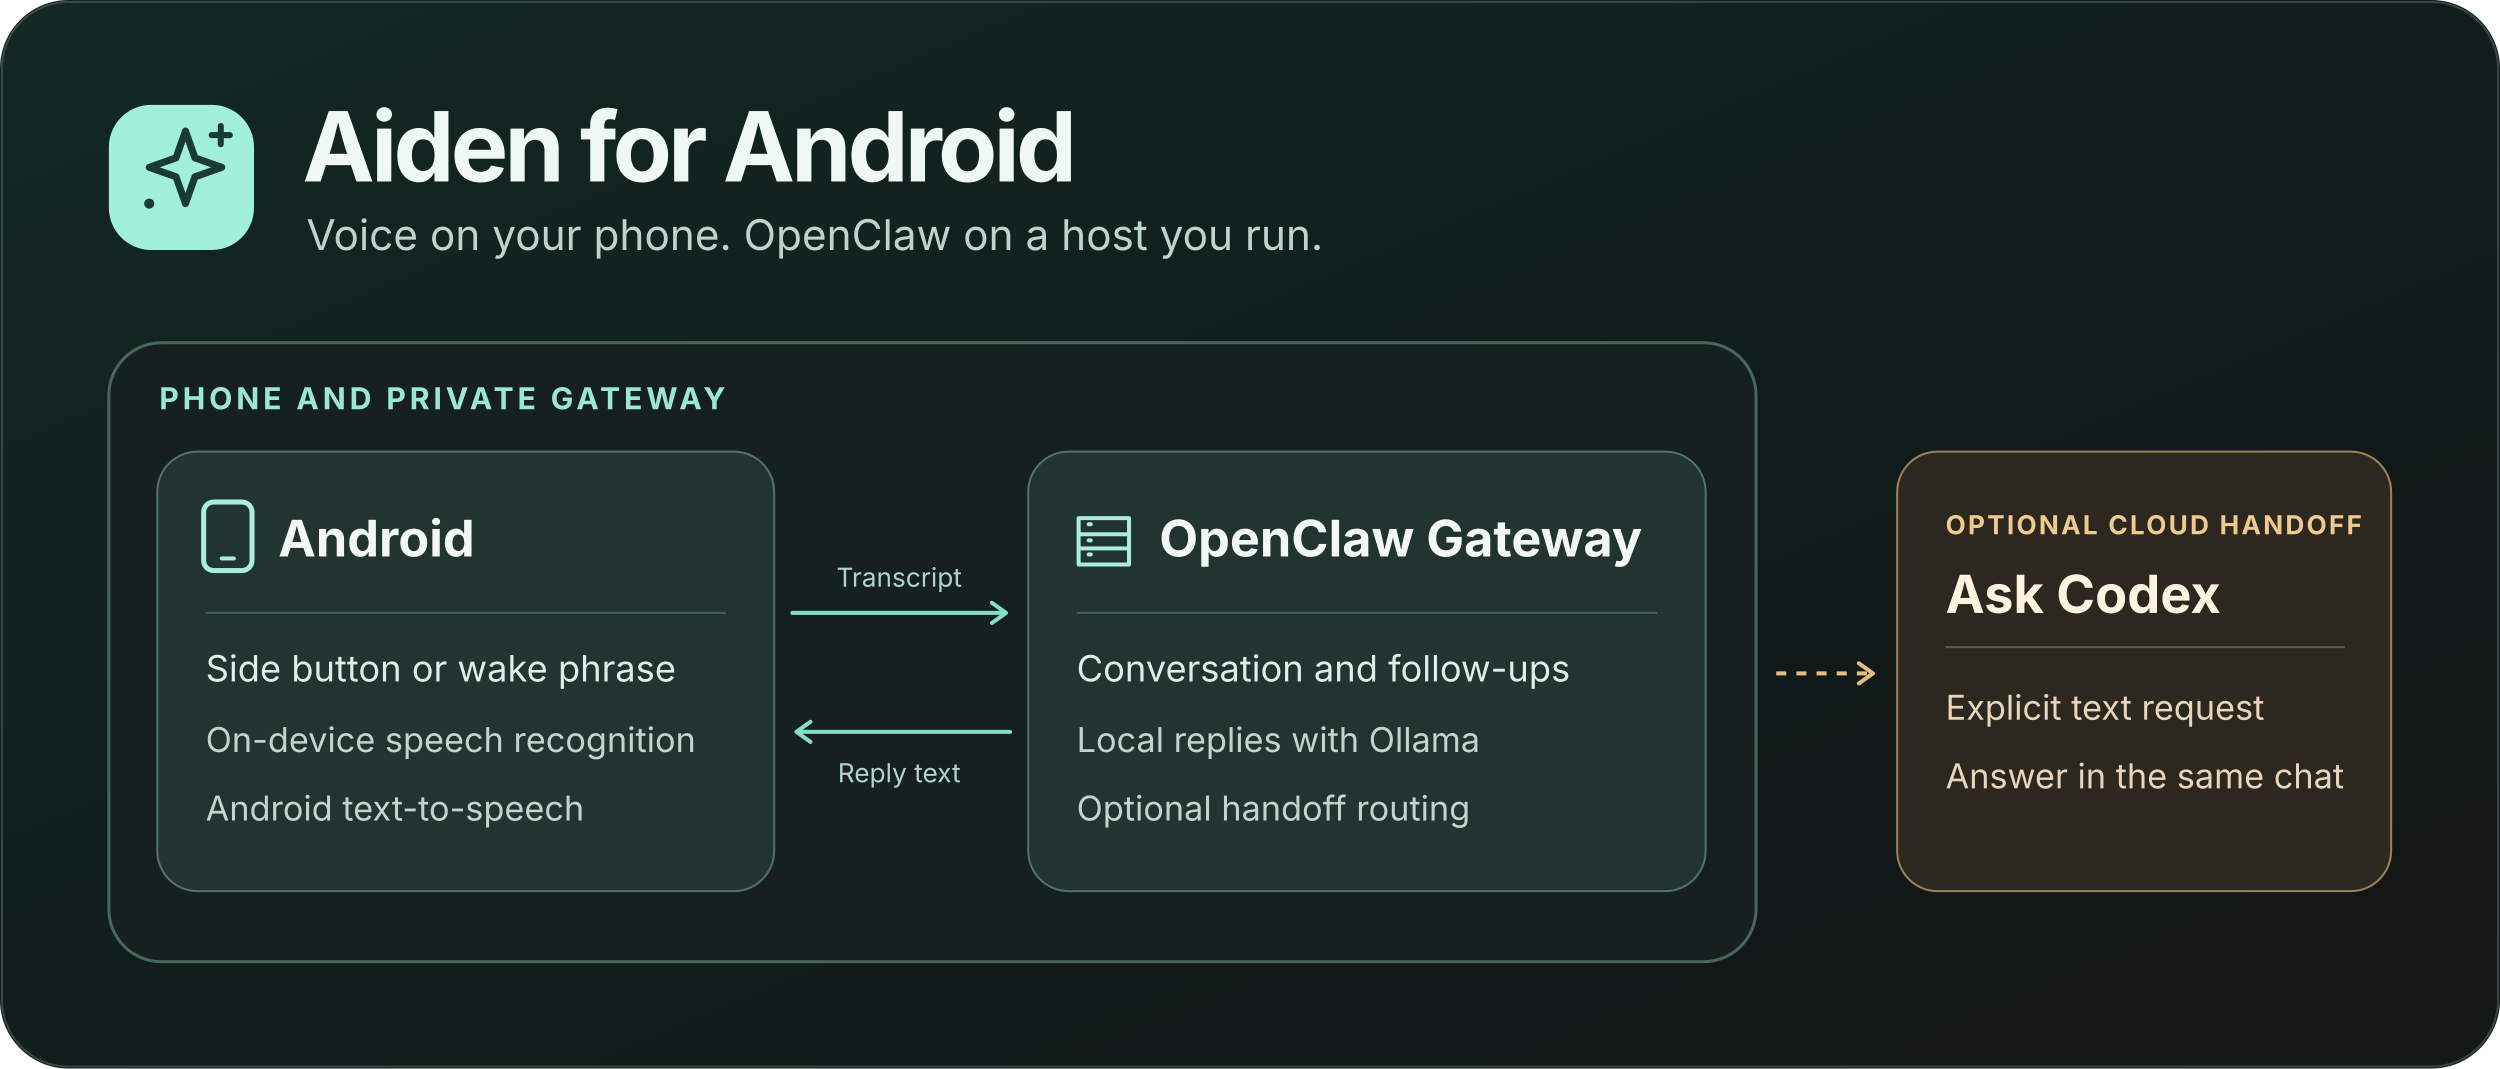
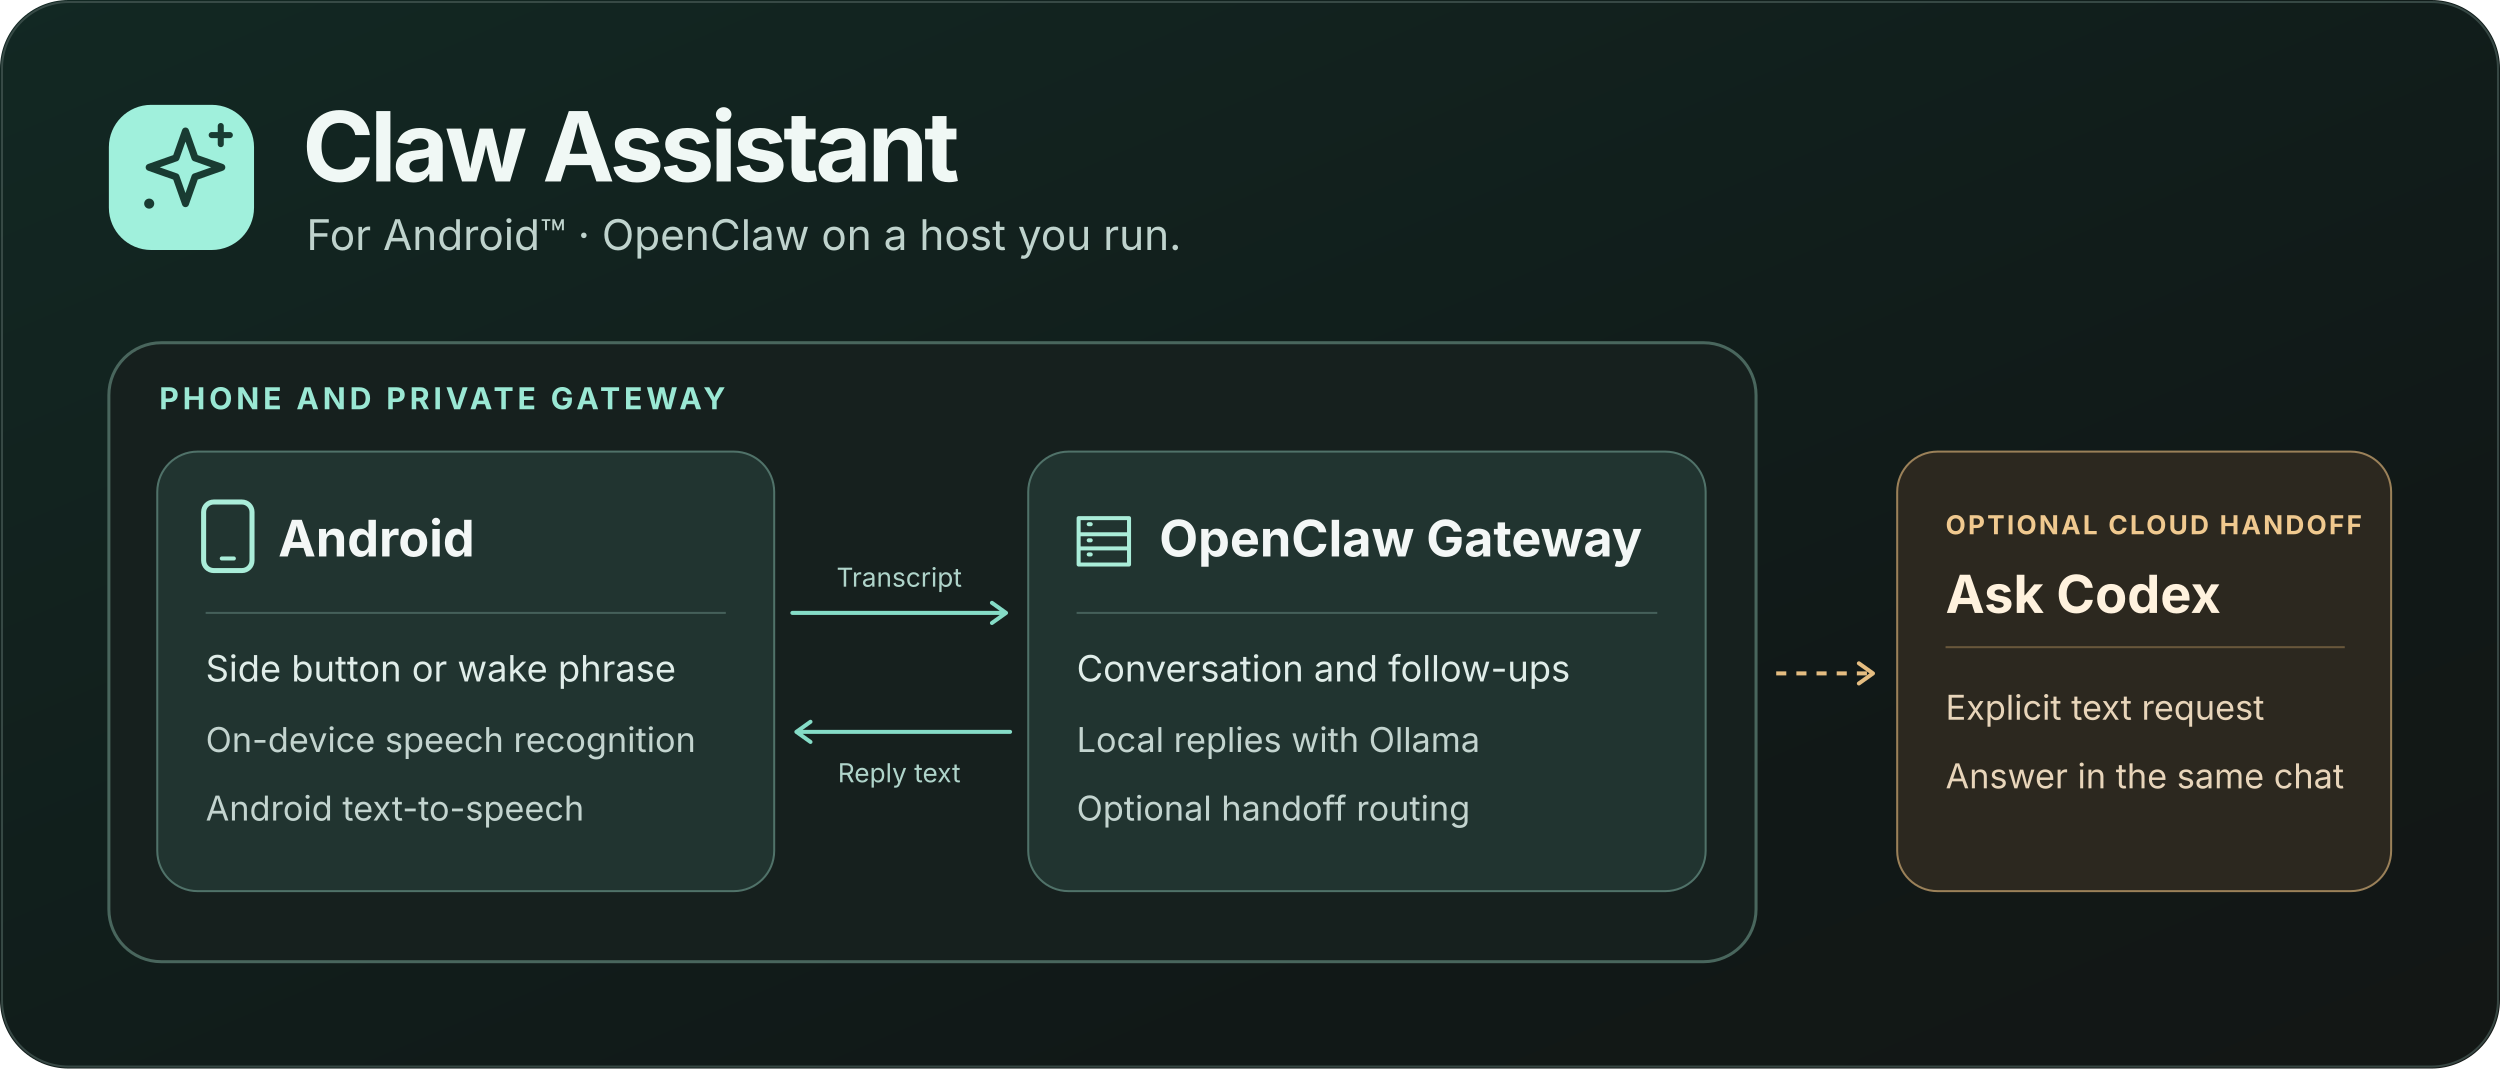
<svg xmlns="http://www.w3.org/2000/svg" width="1240" height="530" viewBox="0 0 1240 530" role="img" aria-labelledby="title description">
  <defs>
    <linearGradient id="background" x1="0" y1="0" x2="1" y2="1">
      <stop stop-color="#122823" />
      <stop offset=".73" stop-color="#111817" />
      <stop offset="1" stop-color="#131715" />
    </linearGradient>
  </defs>
  <rect width="1240" height="530" rx="34" fill="url(#background)" />
  <rect x="1" y="1" width="1238" height="528" rx="33" fill="none" stroke="#435551" opacity=".75" />
  <g font-family="Inter, -apple-system, BlinkMacSystemFont, Segoe UI, Arial, sans-serif">
    <rect x="54" y="52" width="72" height="72" rx="21" fill="#A0F0DC" />
    <path d="m92 65 4.7 13.3L110 83l-13.3 4.7L92 101l-4.7-13.3L74 83l13.3-4.7L92 65Z" fill="none" stroke="#193B32" stroke-width="3.5" stroke-linejoin="round" />
    <path d="M105 67h9m-4.5-4.5v9" stroke="#193B32" stroke-width="3" stroke-linecap="round" />
    <circle cx="74" cy="101" r="2.5" fill="#193B32" />
-     <text x="150" y="90" fill="#F0F8F5" font-size="48" font-weight="720" letter-spacing="-1.9">Aiden for Android</text>
-     <text x="152" y="124" fill="#BFD3CD" font-size="21">Voice on your phone. OpenClaw on a host you run.</text>
+     <text x="150" y="90" fill="#F0F8F5" font-size="48" font-weight="720" letter-spacing="-1.9">Claw Assistant</text>
+     <text x="152" y="124" fill="#BFD3CD" font-size="21">For Android™ · OpenClaw on a host you run.</text>
    <rect x="54" y="170" width="817" height="307" rx="26" fill="#16201E" stroke="#49665D" stroke-width="1.5" />
    <text x="79" y="203" fill="#9AE8D4" font-size="15" font-weight="700" letter-spacing="1.9">PHONE AND PRIVATE GATEWAY</text>
    <rect x="78" y="224" width="306" height="218" rx="20" fill="#213430" stroke="#507269" />
    <rect x="101" y="249" width="24" height="34" rx="5" fill="none" stroke="#AAEDD9" stroke-width="2.5" />
    <path d="M110 277h6" stroke="#AAEDD9" stroke-width="2" stroke-linecap="round" />
    <text x="138" y="276" fill="#F3F7F6" font-size="25" font-weight="690">Android</text>
    <path d="M102 304h258" stroke="#45605A" />
    <text x="102" y="338" fill="#E0EDE9" font-size="18">Side button or wake phrase</text>
    <text x="102" y="373" fill="#C3D4CF" font-size="17">On-device speech recognition</text>
    <text x="102" y="407" fill="#C3D4CF" font-size="17">Android text-to-speech</text>
    <path d="M393 304h106m-7-5 7 5-7 5" fill="none" stroke="#85DCC7" stroke-width="2" stroke-linecap="round" stroke-linejoin="round" />
    <text x="446" y="291" text-anchor="middle" fill="#AFD4CA" font-size="13">Transcript</text>
    <path d="M501 363H395m7-5-7 5 7 5" fill="none" stroke="#85DCC7" stroke-width="2" stroke-linecap="round" stroke-linejoin="round" />
    <text x="446" y="388" text-anchor="middle" fill="#AFD4CA" font-size="13">Reply text</text>
    <rect x="510" y="224" width="336" height="218" rx="20" fill="#213430" stroke="#507269" />
    <path d="M535 257h25v23h-25zm0 8h25m-25 7h25m-20-12h1m-1 8h1m-1 7h1" fill="none" stroke="#AAEDD9" stroke-width="2" stroke-linecap="round" stroke-linejoin="round" />
    <text x="575" y="276" fill="#F3F7F6" font-size="25" font-weight="690">OpenClaw Gateway</text>
    <path d="M534 304h288" stroke="#45605A" />
    <text x="534" y="338" fill="#E0EDE9" font-size="18">Conversation and follow-ups</text>
    <text x="534" y="373" fill="#C3D4CF" font-size="17">Local replies with Ollama</text>
    <text x="534" y="407" fill="#C3D4CF" font-size="17">Optional handoff routing</text>
    <path d="M881 334h48" fill="none" stroke="#E5BD81" stroke-width="2" stroke-dasharray="5 5" />
    <path d="m922 329 7 5-7 5" fill="none" stroke="#E5BD81" stroke-width="2" stroke-linecap="round" stroke-linejoin="round" />
    <rect x="941" y="224" width="245" height="218" rx="20" fill="#2C281F" stroke="#9B8159" />
    <text x="965" y="265" fill="#F0C98F" font-size="13" font-weight="700" letter-spacing="1.1">OPTIONAL CLOUD HANDOFF</text>
    <text x="965" y="304" fill="#FFF2DE" font-size="26" font-weight="690">Ask Codex</text>
    <path d="M965 321h198" stroke="#69573B" />
    <text x="965" y="357" fill="#E8D5BA" font-size="17">Explicit text request</text>
    <text x="965" y="391" fill="#E8D5BA" font-size="17">Answer in the same chat</text>
  </g>
</svg>
